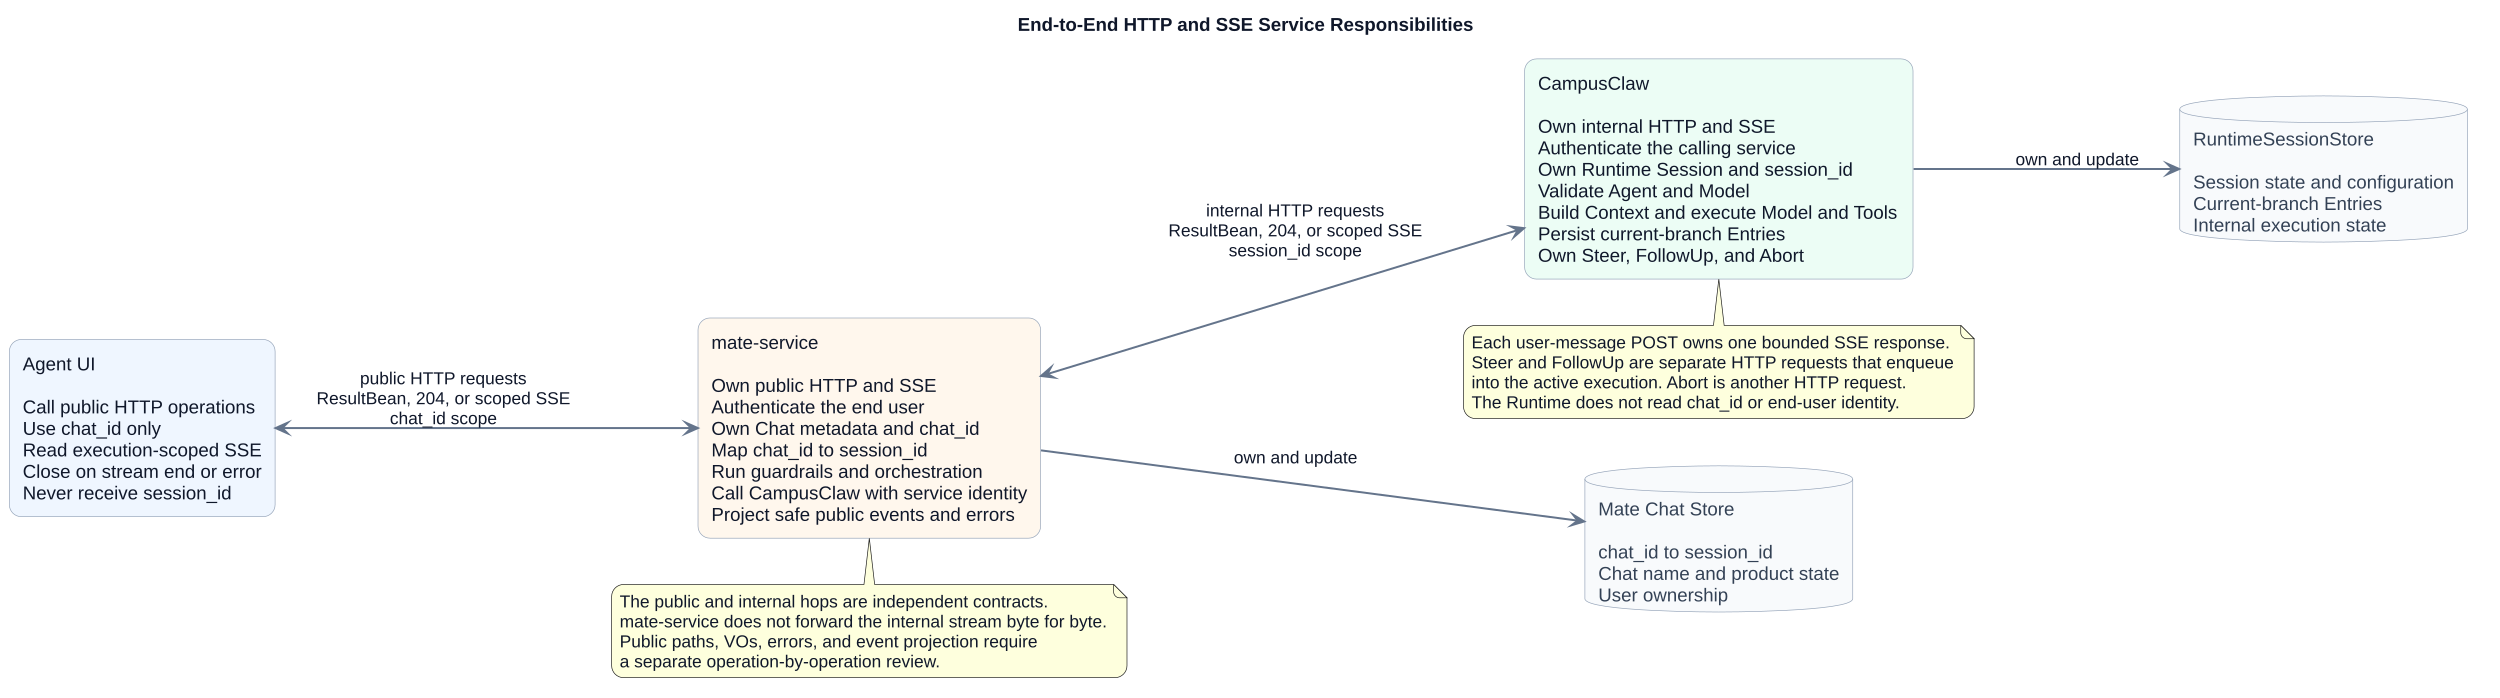
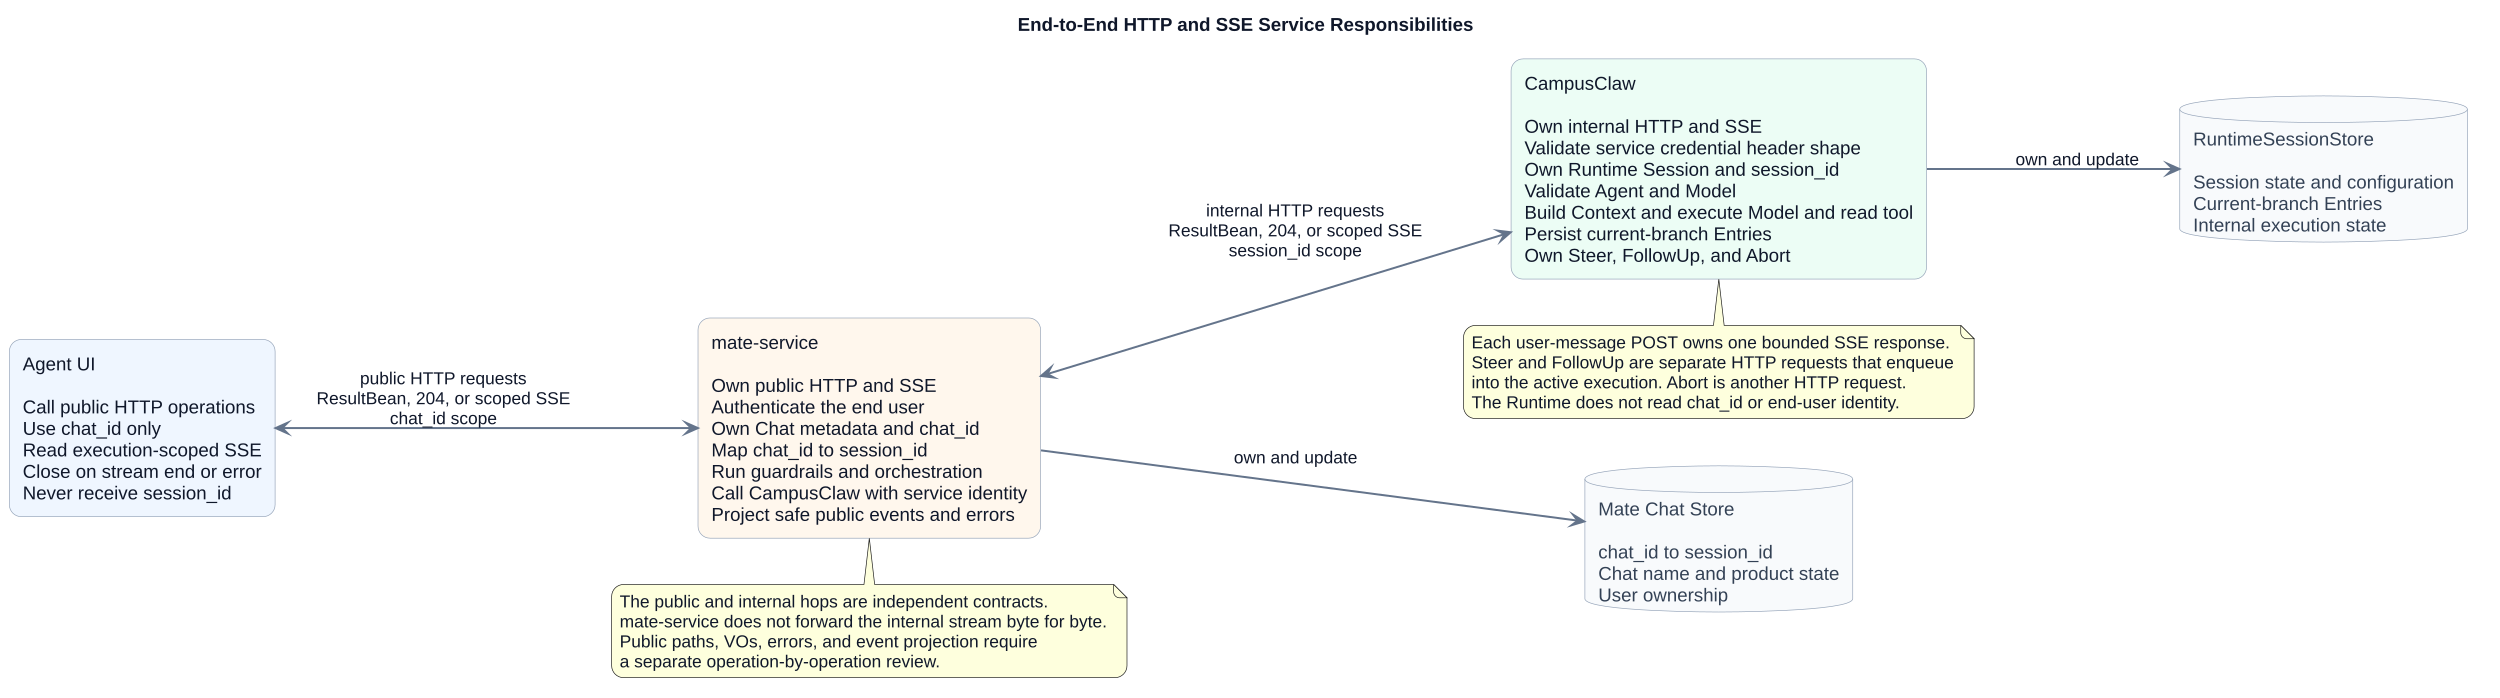
<svg xmlns="http://www.w3.org/2000/svg" contentStyleType="text/css" data-diagram-type="DESCRIPTION" height="522px" preserveAspectRatio="none" style="width:1872px;height:522px;background:#FFFFFF;" version="1.1" viewBox="0 0 1872 522" width="1872px" zoomAndPan="magnify">
  <defs />
  <g>
-     <g class="title" data-source-line="214">
+     <g class="title" data-source-line="210">
      <text fill="#0F172A" font-family="Arial" font-size="14" font-weight="700" lengthAdjust="spacing" textLength="341.503" x="762.024" y="23.132">End-to-End HTTP and SSE Service Responsibilities</text>
    </g>
-     <g class="entity" data-qualified-name="UI" data-source-line="245" id="ent0001">
+     <g class="entity" data-qualified-name="UI" data-source-line="241" id="ent0001">
      <rect fill="#EFF6FF" height="132.69" rx="9" ry="9" style="stroke:#94A3B8;stroke-width:0.5;" width="198.999" x="7" y="254.199" />
      <text fill="#0F172A" font-family="Arial" font-size="14" lengthAdjust="spacing" textLength="54.476" x="17" y="277.33">Agent UI</text>
      <text fill="#0F172A" font-family="Arial" font-size="14" lengthAdjust="spacing" textLength="3.89" x="17" y="293.429"> </text>
      <text fill="#0F172A" font-family="Arial" font-size="14" lengthAdjust="spacing" textLength="174.296" x="17" y="309.528">Call public HTTP operations</text>
      <text fill="#0F172A" font-family="Arial" font-size="14" lengthAdjust="spacing" textLength="103.503" x="17" y="325.626">Use chat_id only</text>
      <text fill="#0F172A" font-family="Arial" font-size="14" lengthAdjust="spacing" textLength="178.999" x="17" y="341.725">Read execution-scoped SSE</text>
      <text fill="#0F172A" font-family="Arial" font-size="14" lengthAdjust="spacing" textLength="178.965" x="17" y="357.824">Close on stream end or error</text>
      <text fill="#0F172A" font-family="Arial" font-size="14" lengthAdjust="spacing" textLength="156.406" x="17" y="373.922">Never receive session_id</text>
    </g>
-     <g class="entity" data-qualified-name="Mate" data-source-line="247" id="ent0002">
+     <g class="entity" data-qualified-name="Mate" data-source-line="243" id="ent0002">
      <rect fill="#FFF7ED" height="164.888" rx="9" ry="9" style="stroke:#94A3B8;stroke-width:0.5;" width="256.523" x="522.68" y="238.099" />
      <text fill="#0F172A" font-family="Arial" font-size="14" lengthAdjust="spacing" textLength="80.131" x="532.68" y="261.231">mate-service</text>
      <text fill="#0F172A" font-family="Arial" font-size="14" lengthAdjust="spacing" textLength="3.89" x="532.68" y="277.329"> </text>
      <text fill="#0F172A" font-family="Arial" font-size="14" lengthAdjust="spacing" textLength="168.848" x="532.68" y="293.428">Own public HTTP and SSE</text>
      <text fill="#0F172A" font-family="Arial" font-size="14" lengthAdjust="spacing" textLength="159.558" x="532.68" y="309.526">Authenticate the end user</text>
      <text fill="#0F172A" font-family="Arial" font-size="14" lengthAdjust="spacing" textLength="200.792" x="532.68" y="325.625">Own Chat metadata and chat_id</text>
      <text fill="#0F172A" font-family="Arial" font-size="14" lengthAdjust="spacing" textLength="161.875" x="532.68" y="341.724">Map chat_id to session_id</text>
      <text fill="#0F172A" font-family="Arial" font-size="14" lengthAdjust="spacing" textLength="203.116" x="532.68" y="357.822">Run guardrails and orchestration</text>
      <text fill="#0F172A" font-family="Arial" font-size="14" lengthAdjust="spacing" textLength="236.523" x="532.68" y="373.921">Call CampusClaw with service identity</text>
      <text fill="#0F172A" font-family="Arial" font-size="14" lengthAdjust="spacing" textLength="227.227" x="532.68" y="390.019">Project safe public events and errors</text>
    </g>
-     <g class="entity" data-qualified-name="Runtime" data-source-line="249" id="ent0003">
-       <rect fill="#ECFDF5" height="164.888" rx="9" ry="9" style="stroke:#94A3B8;stroke-width:0.5;" width="290.833" x="1141.63" y="44.099" />
-       <text fill="#0F172A" font-family="Arial" font-size="14" lengthAdjust="spacing" textLength="83.248" x="1151.63" y="67.231">CampusClaw</text>
-       <text fill="#0F172A" font-family="Arial" font-size="14" lengthAdjust="spacing" textLength="3.89" x="1151.63" y="83.329"> </text>
-       <text fill="#0F172A" font-family="Arial" font-size="14" lengthAdjust="spacing" textLength="178.185" x="1151.63" y="99.428">Own internal HTTP and SSE</text>
-       <text fill="#0F172A" font-family="Arial" font-size="14" lengthAdjust="spacing" textLength="192.999" x="1151.63" y="115.526">Authenticate the calling service</text>
-       <text fill="#0F172A" font-family="Arial" font-size="14" lengthAdjust="spacing" textLength="235.792" x="1151.63" y="131.625">Own Runtime Session and session_id</text>
-       <text fill="#0F172A" font-family="Arial" font-size="14" lengthAdjust="spacing" textLength="160.337" x="1151.63" y="147.724">Validate Agent and Model</text>
-       <text fill="#0F172A" font-family="Arial" font-size="14" lengthAdjust="spacing" textLength="270.833" x="1151.63" y="163.822">Build Context and execute Model and Tools</text>
-       <text fill="#0F172A" font-family="Arial" font-size="14" lengthAdjust="spacing" textLength="185.179" x="1151.63" y="179.921">Persist current-branch Entries</text>
-       <text fill="#0F172A" font-family="Arial" font-size="14" lengthAdjust="spacing" textLength="200.758" x="1151.63" y="196.019">Own Steer, FollowUp, and Abort</text>
+     <g class="entity" data-qualified-name="Runtime" data-source-line="245" id="ent0003">
+       <rect fill="#ECFDF5" height="164.888" rx="9" ry="9" style="stroke:#94A3B8;stroke-width:0.5;" width="311.081" x="1131.5" y="44.099" />
+       <text fill="#0F172A" font-family="Arial" font-size="14" lengthAdjust="spacing" textLength="83.248" x="1141.5" y="67.231">CampusClaw</text>
+       <text fill="#0F172A" font-family="Arial" font-size="14" lengthAdjust="spacing" textLength="3.89" x="1141.5" y="83.329"> </text>
+       <text fill="#0F172A" font-family="Arial" font-size="14" lengthAdjust="spacing" textLength="178.185" x="1141.5" y="99.428">Own internal HTTP and SSE</text>
+       <text fill="#0F172A" font-family="Arial" font-size="14" lengthAdjust="spacing" textLength="252.936" x="1141.5" y="115.526">Validate service credential header shape</text>
+       <text fill="#0F172A" font-family="Arial" font-size="14" lengthAdjust="spacing" textLength="235.792" x="1141.5" y="131.625">Own Runtime Session and session_id</text>
+       <text fill="#0F172A" font-family="Arial" font-size="14" lengthAdjust="spacing" textLength="160.337" x="1141.5" y="147.724">Validate Agent and Model</text>
+       <text fill="#0F172A" font-family="Arial" font-size="14" lengthAdjust="spacing" textLength="291.081" x="1141.5" y="163.822">Build Context and execute Model and read tool</text>
+       <text fill="#0F172A" font-family="Arial" font-size="14" lengthAdjust="spacing" textLength="185.179" x="1141.5" y="179.921">Persist current-branch Entries</text>
+       <text fill="#0F172A" font-family="Arial" font-size="14" lengthAdjust="spacing" textLength="200.758" x="1141.5" y="196.019">Own Steer, FollowUp, and Abort</text>
    </g>
-     <g class="entity" data-qualified-name="MateStore" data-source-line="251" id="ent0004">
+     <g class="entity" data-qualified-name="MateStore" data-source-line="247" id="ent0004">
      <path d="M1186.77,358.799 C1186.77,348.799 1287.049,348.799 1287.049,348.799 C1287.049,348.799 1387.328,348.799 1387.328,358.799 L1387.328,448.292 C1387.328,458.292 1287.049,458.292 1287.049,458.292 C1287.049,458.292 1186.77,458.292 1186.77,448.292 L1186.77,358.799" fill="#F8FAFC" style="stroke:#94A3B8;stroke-width:0.5;" />
      <path d="M1186.77,358.799 C1186.77,368.799 1287.049,368.799 1287.049,368.799 C1287.049,368.799 1387.328,368.799 1387.328,358.799" fill="none" style="stroke:#94A3B8;stroke-width:0.5;" />
      <text fill="#334155" font-family="Arial" font-size="14" lengthAdjust="spacing" textLength="101.938" x="1196.77" y="385.93">Mate Chat Store</text>
      <text fill="#334155" font-family="Arial" font-size="14" lengthAdjust="spacing" textLength="3.89" x="1196.77" y="402.029"> </text>
      <text fill="#334155" font-family="Arial" font-size="14" lengthAdjust="spacing" textLength="130.751" x="1196.77" y="418.128">chat_id to session_id</text>
      <text fill="#334155" font-family="Arial" font-size="14" lengthAdjust="spacing" textLength="180.558" x="1196.77" y="434.226">Chat name and product state</text>
      <text fill="#334155" font-family="Arial" font-size="14" lengthAdjust="spacing" textLength="97.262" x="1196.77" y="450.325">User ownership</text>
    </g>
-     <g class="entity" data-qualified-name="RuntimeStore" data-source-line="253" id="ent0005">
+     <g class="entity" data-qualified-name="RuntimeStore" data-source-line="249" id="ent0005">
      <path d="M1632.2,81.799 C1632.2,71.799 1739.875,71.799 1739.875,71.799 C1739.875,71.799 1847.551,71.799 1847.551,81.799 L1847.551,171.292 C1847.551,181.292 1739.875,181.292 1739.875,181.292 C1739.875,181.292 1632.2,181.292 1632.2,171.292 L1632.2,81.799" fill="#F8FAFC" style="stroke:#94A3B8;stroke-width:0.5;" />
      <path d="M1632.2,81.799 C1632.2,91.799 1739.875,91.799 1739.875,91.799 C1739.875,91.799 1847.551,91.799 1847.551,81.799" fill="none" style="stroke:#94A3B8;stroke-width:0.5;" />
      <text fill="#334155" font-family="Arial" font-size="14" lengthAdjust="spacing" textLength="135.399" x="1642.2" y="108.93">RuntimeSessionStore</text>
      <text fill="#334155" font-family="Arial" font-size="14" lengthAdjust="spacing" textLength="3.89" x="1642.2" y="125.029"> </text>
      <text fill="#334155" font-family="Arial" font-size="14" lengthAdjust="spacing" textLength="195.351" x="1642.2" y="141.128">Session state and configuration</text>
      <text fill="#334155" font-family="Arial" font-size="14" lengthAdjust="spacing" textLength="141.613" x="1642.2" y="157.226">Current-branch Entries</text>
      <text fill="#334155" font-family="Arial" font-size="14" lengthAdjust="spacing" textLength="144.758" x="1642.2" y="173.325">Internal execution state</text>
    </g>
-     <g class="entity" data-qualified-name="GMN10" data-source-line="261" id="ent0011">
+     <g class="entity" data-qualified-name="GMN10" data-source-line="257" id="ent0011">
      <path d="M458,446.649 L458,498.444 A9,9 0 0 0 467,507.444 L834.889,507.444 A9,9 0 0 0 843.889,498.444 L843.889,447.649 L833.889,437.649 L654.94,437.649 L650.94,403.029 L646.94,437.649 L467,437.649 A9,9 0 0 0 458,446.649" fill="#FEFFDD" style="stroke:#181818;stroke-width:0.5;" />
      <path d="M833.889,437.649 L833.889,443.149 A4.5,4.5 0 0 0 838.389,447.649 L843.889,447.649 L833.889,437.649" fill="#FEFFDD" style="stroke:#181818;stroke-width:0.5;" />
      <text fill="#0F172A" font-family="Arial" font-size="13" lengthAdjust="spacing" textLength="320.88" x="464" y="454.842">The public and internal hops are independent contracts.</text>
      <text fill="#0F172A" font-family="Arial" font-size="13" lengthAdjust="spacing" textLength="364.889" x="464" y="469.791">mate-service does not forward the internal stream byte for byte.</text>
      <text fill="#0F172A" font-family="Arial" font-size="13" lengthAdjust="spacing" textLength="312.882" x="464" y="484.74">Public paths, VOs, errors, and event projection require</text>
      <text fill="#0F172A" font-family="Arial" font-size="13" lengthAdjust="spacing" textLength="240.64" x="464" y="499.689">a separate operation-by-operation review.</text>
    </g>
-     <g class="entity" data-qualified-name="GMN13" data-source-line="268" id="ent0014">
+     <g class="entity" data-qualified-name="GMN13" data-source-line="264" id="ent0014">
      <path d="M1095.89,252.649 L1095.89,304.444 A9,9 0 0 0 1104.89,313.444 L1469.205,313.444 A9,9 0 0 0 1478.205,304.444 L1478.205,253.649 L1468.205,243.649 L1291.05,243.649 L1287.05,209.029 L1283.05,243.649 L1104.89,243.649 A9,9 0 0 0 1095.89,252.649" fill="#FEFFDD" style="stroke:#181818;stroke-width:0.5;" />
      <path d="M1468.205,243.649 L1468.205,249.149 A4.5,4.5 0 0 0 1472.705,253.649 L1478.205,253.649 L1468.205,243.649" fill="#FEFFDD" style="stroke:#181818;stroke-width:0.5;" />
      <text fill="#0F172A" font-family="Arial" font-size="13" lengthAdjust="spacing" textLength="358.427" x="1101.89" y="260.842">Each user-message POST owns one bounded SSE response.</text>
      <text fill="#0F172A" font-family="Arial" font-size="13" lengthAdjust="spacing" textLength="361.315" x="1101.89" y="275.791">Steer and FollowUp are separate HTTP requests that enqueue</text>
      <text fill="#0F172A" font-family="Arial" font-size="13" lengthAdjust="spacing" textLength="326.612" x="1101.89" y="290.74">into the active execution. Abort is another HTTP request.</text>
      <text fill="#0F172A" font-family="Arial" font-size="13" lengthAdjust="spacing" textLength="321.572" x="1101.89" y="305.689">The Runtime does not read chat_id or end-user identity.</text>
    </g>
-     <g class="link" data-entity-1="ent0001" data-entity-2="ent0002" data-link-type="dependency" data-source-line="255" id="lnk6">
+     <g class="link" data-entity-1="ent0001" data-entity-2="ent0002" data-link-type="dependency" data-source-line="251" id="lnk6">
      <path d="M211.36,320.539 C300.13,320.539 420.97,320.539 517.56,320.539" fill="none" id="UI-Mate" style="stroke:#64748B;stroke-width:1.5;" />
      <polygon fill="#64748B" points="206.36,320.539,215.36,324.539,211.36,320.539,215.36,316.539,206.36,320.539" style="stroke:#64748B;stroke-width:1.5;stroke-linejoin:miter;stroke-miterlimit:10;" />
      <polygon fill="#64748B" points="522.56,320.539,513.56,316.539,517.56,320.539,513.56,324.539,522.56,320.539" style="stroke:#64748B;stroke-width:1.5;stroke-linejoin:miter;stroke-miterlimit:10;" />
      <text fill="#0F172A" font-family="Arial" font-size="13" lengthAdjust="spacing" textLength="124.992" x="269.535" y="287.733">public HTTP requests</text>
      <text fill="#0F172A" font-family="Arial" font-size="13" lengthAdjust="spacing" textLength="190.061" x="237" y="302.681">ResultBean, 204, or scoped SSE</text>
      <text fill="#0F172A" font-family="Arial" font-size="13" lengthAdjust="spacing" textLength="80.222" x="291.92" y="317.63">chat_id scope</text>
    </g>
-     <g class="link" data-entity-1="ent0002" data-entity-2="ent0003" data-link-type="dependency" data-source-line="256" id="lnk7">
-       <path d="M784.281,280.056 C888.891,248.046 1027.409,205.671 1136.459,172.311" fill="none" id="Mate-Runtime" style="stroke:#64748B;stroke-width:1.5;" />
+     <g class="link" data-entity-1="ent0002" data-entity-2="ent0003" data-link-type="dependency" data-source-line="252" id="lnk7">
+       <path d="M784.281,280.056 C885.731,249.016 1018.489,208.401 1126.459,175.371" fill="none" id="Mate-Runtime" style="stroke:#64748B;stroke-width:1.5;" />
      <polygon fill="#64748B" points="779.5,281.519,789.277,282.71,784.281,280.056,786.936,275.06,779.5,281.519" style="stroke:#64748B;stroke-width:1.5;stroke-linejoin:miter;stroke-miterlimit:10;" />
-       <polygon fill="#64748B" points="1141.24,170.849,1131.464,169.656,1136.459,172.311,1133.804,177.306,1141.24,170.849" style="stroke:#64748B;stroke-width:1.5;stroke-linejoin:miter;stroke-miterlimit:10;" />
+       <polygon fill="#64748B" points="1131.24,173.909,1121.464,172.716,1126.459,175.371,1123.804,180.367,1131.24,173.909" style="stroke:#64748B;stroke-width:1.5;stroke-linejoin:miter;stroke-miterlimit:10;" />
      <text fill="#0F172A" font-family="Arial" font-size="13" lengthAdjust="spacing" textLength="133.663" x="903.09" y="162.023">internal HTTP requests</text>
      <text fill="#0F172A" font-family="Arial" font-size="13" lengthAdjust="spacing" textLength="190.061" x="874.89" y="176.971">ResultBean, 204, or scoped SSE</text>
      <text fill="#0F172A" font-family="Arial" font-size="13" lengthAdjust="spacing" textLength="99.728" x="920.057" y="191.92">session_id scope</text>
    </g>
-     <g class="link" data-entity-1="ent0002" data-entity-2="ent0004" data-link-type="dependency" data-source-line="257" id="lnk8">
+     <g class="link" data-entity-1="ent0002" data-entity-2="ent0004" data-link-type="dependency" data-source-line="253" id="lnk8">
      <path d="M779.5,337.239 C899.39,352.929 1071.422,375.45 1181.312,389.83" fill="none" id="Mate-to-MateStore" style="stroke:#64748B;stroke-width:1.5;" />
      <polygon fill="#64748B" points="1186.27,390.479,1177.865,385.345,1181.312,389.83,1176.827,393.277,1186.27,390.479" style="stroke:#64748B;stroke-width:1.5;stroke-linejoin:miter;stroke-miterlimit:10;" />
      <text fill="#0F172A" font-family="Arial" font-size="13" lengthAdjust="spacing" textLength="92.523" x="923.89" y="346.952">own and update</text>
    </g>
-     <g class="link" data-entity-1="ent0003" data-entity-2="ent0005" data-link-type="dependency" data-source-line="258" id="lnk9">
-       <path d="M1432.86,126.539 C1497.49,126.539 1567.3,126.539 1626.77,126.539" fill="none" id="Runtime-to-RuntimeStore" style="stroke:#64748B;stroke-width:1.5;" />
-       <polygon fill="#64748B" points="1631.77,126.539,1622.77,122.539,1626.77,126.539,1622.77,130.539,1631.77,126.539" style="stroke:#64748B;stroke-width:1.5;stroke-linejoin:miter;stroke-miterlimit:10;" />
+     <g class="link" data-entity-1="ent0003" data-entity-2="ent0005" data-link-type="dependency" data-source-line="254" id="lnk9">
+       <path d="M1442.88,126.539 C1505.18,126.539 1570.48,126.539 1626.93,126.539" fill="none" id="Runtime-to-RuntimeStore" style="stroke:#64748B;stroke-width:1.5;" />
+       <polygon fill="#64748B" points="1631.93,126.539,1622.93,122.539,1626.93,126.539,1622.93,130.539,1631.93,126.539" style="stroke:#64748B;stroke-width:1.5;stroke-linejoin:miter;stroke-miterlimit:10;" />
      <text fill="#0F172A" font-family="Arial" font-size="13" lengthAdjust="spacing" textLength="92.523" x="1509.2" y="123.733">own and update</text>
    </g>
  </g>
</svg>
